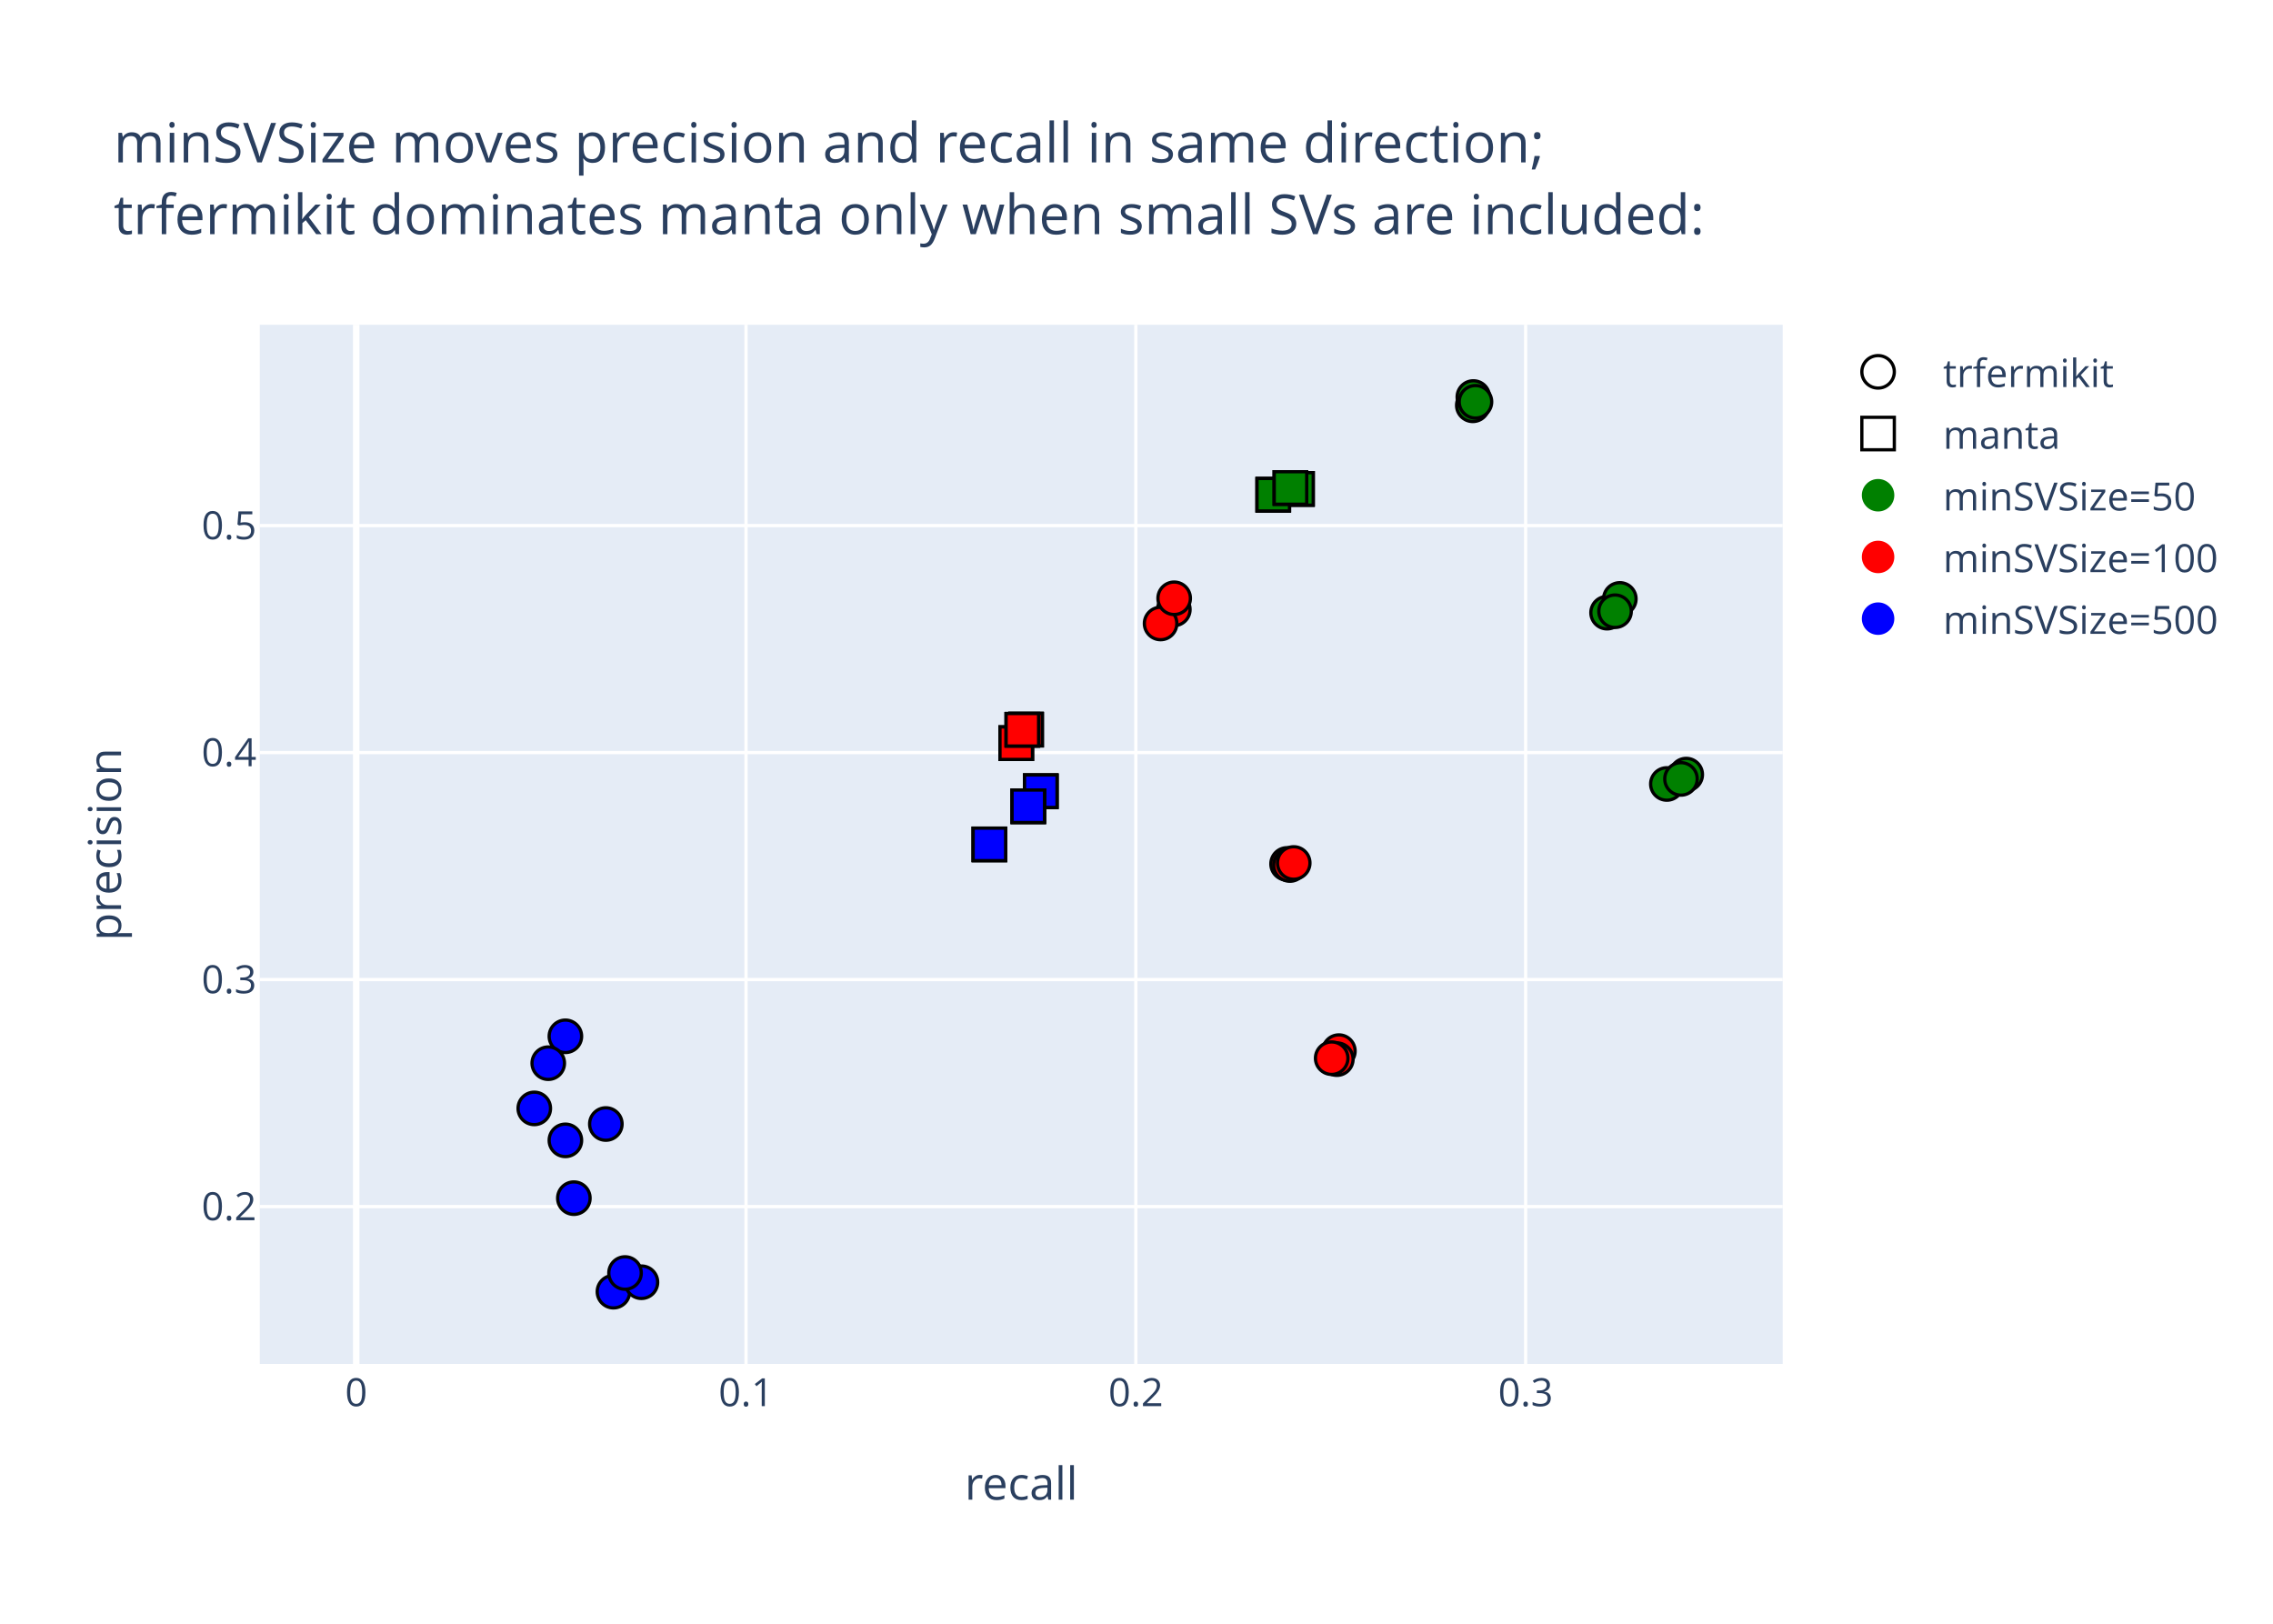
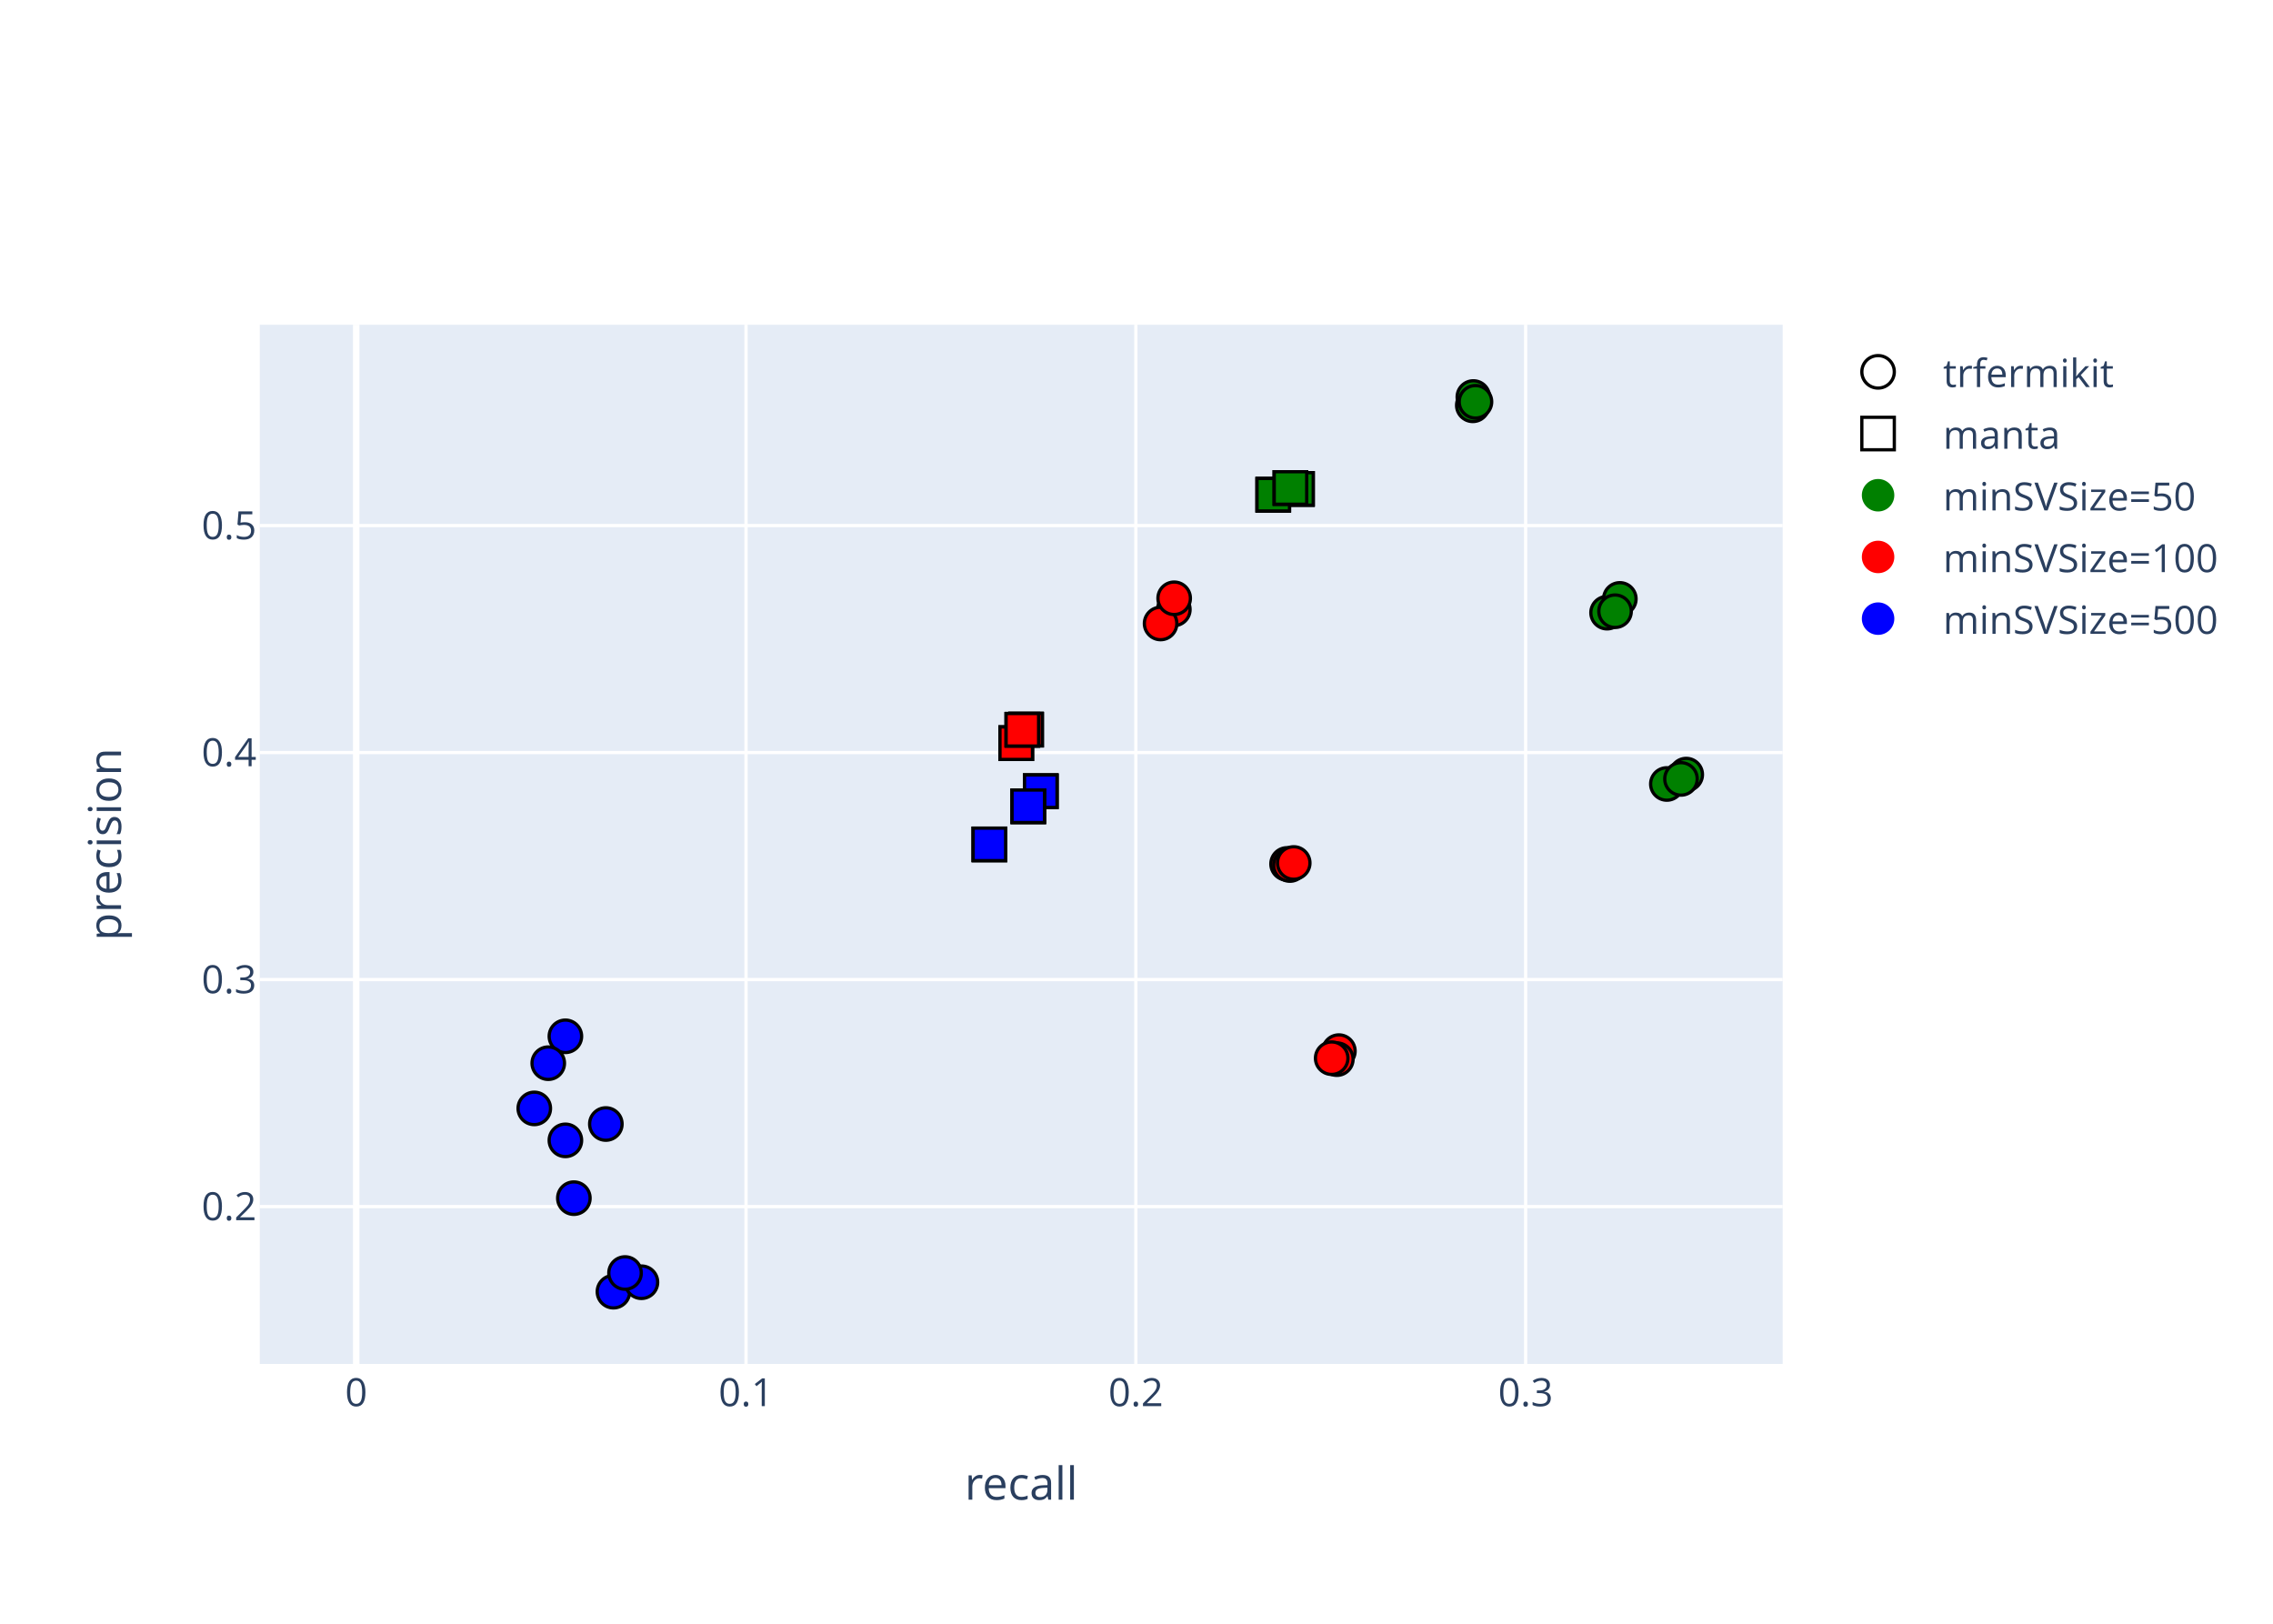
<svg xmlns="http://www.w3.org/2000/svg" class="main-svg" width="700" height="500" style="" viewBox="0 0 700 500">
  <rect x="0" y="0" width="700" height="500" style="fill: rgb(255, 255, 255); fill-opacity: 1;" />
-   <defs id="defs-284e71">
+   <defs id="defs-ac88d7">
    <g class="clips">
-       <clipPath id="clip284e71xyplot" class="plotclip">
+       <clipPath id="clipac88d7xyplot" class="plotclip">
        <rect width="469" height="320" />
      </clipPath>
-       <clipPath class="axesclip" id="clip284e71x">
+       <clipPath class="axesclip" id="clipac88d7x">
        <rect x="80" y="0" width="469" height="500" />
      </clipPath>
-       <clipPath class="axesclip" id="clip284e71y">
+       <clipPath class="axesclip" id="clipac88d7y">
        <rect x="0" y="100" width="700" height="320" />
      </clipPath>
-       <clipPath class="axesclip" id="clip284e71xy">
+       <clipPath class="axesclip" id="clipac88d7xy">
        <rect x="80" y="100" width="469" height="320" />
      </clipPath>
    </g>
    <g class="gradients" />
  </defs>
  <g class="bglayer">
    <rect class="bg" x="80" y="100" width="469" height="320" style="fill: rgb(229, 236, 246); fill-opacity: 1; stroke-width: 0;" />
  </g>
  <g class="layer-below">
    <g class="imagelayer" />
    <g class="shapelayer" />
  </g>
  <g class="cartesianlayer">
    <g class="subplot xy">
      <g class="layer-subplot">
        <g class="shapelayer" />
        <g class="imagelayer" />
      </g>
      <g class="gridlayer">
        <g class="x">
          <path class="xgrid crisp" transform="translate(229.75,0)" d="M0,100v320" style="stroke: rgb(255, 255, 255); stroke-opacity: 1; stroke-width: 1px;" />
          <path class="xgrid crisp" transform="translate(349.8,0)" d="M0,100v320" style="stroke: rgb(255, 255, 255); stroke-opacity: 1; stroke-width: 1px;" />
          <path class="xgrid crisp" transform="translate(469.84,0)" d="M0,100v320" style="stroke: rgb(255, 255, 255); stroke-opacity: 1; stroke-width: 1px;" />
        </g>
        <g class="y">
          <path class="ygrid crisp" transform="translate(0,371.54)" d="M80,0h469" style="stroke: rgb(255, 255, 255); stroke-opacity: 1; stroke-width: 1px;" />
          <path class="ygrid crisp" transform="translate(0,301.64)" d="M80,0h469" style="stroke: rgb(255, 255, 255); stroke-opacity: 1; stroke-width: 1px;" />
          <path class="ygrid crisp" transform="translate(0,231.74)" d="M80,0h469" style="stroke: rgb(255, 255, 255); stroke-opacity: 1; stroke-width: 1px;" />
          <path class="ygrid crisp" transform="translate(0,161.84)" d="M80,0h469" style="stroke: rgb(255, 255, 255); stroke-opacity: 1; stroke-width: 1px;" />
        </g>
      </g>
      <g class="zerolinelayer">
        <path class="xzl zl crisp" transform="translate(109.7,0)" d="M0,100v320" style="stroke: rgb(255, 255, 255); stroke-opacity: 1; stroke-width: 2px;" />
      </g>
      <path class="xlines-below" />
      <path class="ylines-below" />
      <g class="overlines-below" />
      <g class="xaxislayer-below" />
      <g class="yaxislayer-below" />
      <g class="overaxes-below" />
-       <g class="plot" transform="translate(80,100)" clip-path="url('#clip284e71xyplot')">
+       <g class="plot" transform="translate(80,100)" clip-path="url('#clipac88d7xyplot')">
        <g class="scatterlayer mlayer">
-           <g class="trace scatter trace25e45f" style="stroke-miterlimit: 2; opacity: 1;">
+           <g class="trace scatter trace686cde" style="stroke-miterlimit: 2; opacity: 1;">
            <g class="fills" />
            <g class="errorbars" />
            <g class="lines" />
            <g class="points">
              <path class="point" transform="translate(332.33,223.67)" d="M5,0A5,5 0 1,1 0,-5A5,5 0 0,1 5,0Z" style="opacity: 1; stroke-width: 1px; fill: rgb(255, 0, 0); fill-opacity: 1; stroke: rgb(0, 0, 0); stroke-opacity: 1;" />
              <path class="point" transform="translate(316.37,166.03)" d="M5,0A5,5 0 1,1 0,-5A5,5 0 0,1 5,0Z" style="opacity: 1; stroke-width: 1px; fill: rgb(255, 0, 0); fill-opacity: 1; stroke: rgb(0, 0, 0); stroke-opacity: 1;" />
              <path class="point" transform="translate(281.5,87.67)" d="M5,0A5,5 0 1,1 0,-5A5,5 0 0,1 5,0Z" style="opacity: 1; stroke-width: 1px; fill: rgb(255, 0, 0); fill-opacity: 1; stroke: rgb(0, 0, 0); stroke-opacity: 1;" />
              <path class="point" transform="translate(331.7,226.14)" d="M5,0A5,5 0 1,1 0,-5A5,5 0 0,1 5,0Z" style="opacity: 1; stroke-width: 1px; fill: rgb(255, 0, 0); fill-opacity: 1; stroke: rgb(0, 0, 0); stroke-opacity: 1;" />
              <path class="point" transform="translate(317.26,166.37)" d="M5,0A5,5 0 1,1 0,-5A5,5 0 0,1 5,0Z" style="opacity: 1; stroke-width: 1px; fill: rgb(255, 0, 0); fill-opacity: 1; stroke: rgb(0, 0, 0); stroke-opacity: 1;" />
              <path class="point" transform="translate(277.42,91.99)" d="M5,0A5,5 0 1,1 0,-5A5,5 0 0,1 5,0Z" style="opacity: 1; stroke-width: 1px; fill: rgb(255, 0, 0); fill-opacity: 1; stroke: rgb(0, 0, 0); stroke-opacity: 1;" />
              <path class="point" transform="translate(330.11,225.85)" d="M5,0A5,5 0 1,1 0,-5A5,5 0 0,1 5,0Z" style="opacity: 1; stroke-width: 1px; fill: rgb(255, 0, 0); fill-opacity: 1; stroke: rgb(0, 0, 0); stroke-opacity: 1;" />
              <path class="point" transform="translate(318.42,165.74)" d="M5,0A5,5 0 1,1 0,-5A5,5 0 0,1 5,0Z" style="opacity: 1; stroke-width: 1px; fill: rgb(255, 0, 0); fill-opacity: 1; stroke: rgb(0, 0, 0); stroke-opacity: 1;" />
              <path class="point" transform="translate(281.6,84.23)" d="M5,0A5,5 0 1,1 0,-5A5,5 0 0,1 5,0Z" style="opacity: 1; stroke-width: 1px; fill: rgb(255, 0, 0); fill-opacity: 1; stroke: rgb(0, 0, 0); stroke-opacity: 1;" />
              <path class="point" transform="translate(108.92,297.75)" d="M5,0A5,5 0 1,1 0,-5A5,5 0 0,1 5,0Z" style="opacity: 1; stroke-width: 1px; fill: rgb(0, 0, 255); fill-opacity: 1; stroke: rgb(0, 0, 0); stroke-opacity: 1;" />
              <path class="point" transform="translate(96.73,268.95)" d="M5,0A5,5 0 1,1 0,-5A5,5 0 0,1 5,0Z" style="opacity: 1; stroke-width: 1px; fill: rgb(0, 0, 255); fill-opacity: 1; stroke: rgb(0, 0, 0); stroke-opacity: 1;" />
              <path class="point" transform="translate(84.54,241.31)" d="M5,0A5,5 0 1,1 0,-5A5,5 0 0,1 5,0Z" style="opacity: 1; stroke-width: 1px; fill: rgb(0, 0, 255); fill-opacity: 1; stroke: rgb(0, 0, 0); stroke-opacity: 1;" />
              <path class="point" transform="translate(117.54,294.84)" d="M5,0A5,5 0 1,1 0,-5A5,5 0 0,1 5,0Z" style="opacity: 1; stroke-width: 1px; fill: rgb(0, 0, 255); fill-opacity: 1; stroke: rgb(0, 0, 0); stroke-opacity: 1;" />
              <path class="point" transform="translate(94.12,251.15)" d="M5,0A5,5 0 1,1 0,-5A5,5 0 0,1 5,0Z" style="opacity: 1; stroke-width: 1px; fill: rgb(0, 0, 255); fill-opacity: 1; stroke: rgb(0, 0, 0); stroke-opacity: 1;" />
              <path class="point" transform="translate(94.12,219.11)" d="M5,0A5,5 0 1,1 0,-5A5,5 0 0,1 5,0Z" style="opacity: 1; stroke-width: 1px; fill: rgb(0, 0, 255); fill-opacity: 1; stroke: rgb(0, 0, 0); stroke-opacity: 1;" />
              <path class="point" transform="translate(112.49,292)" d="M5,0A5,5 0 1,1 0,-5A5,5 0 0,1 5,0Z" style="opacity: 1; stroke-width: 1px; fill: rgb(0, 0, 255); fill-opacity: 1; stroke: rgb(0, 0, 0); stroke-opacity: 1;" />
              <path class="point" transform="translate(106.58,246.12)" d="M5,0A5,5 0 1,1 0,-5A5,5 0 0,1 5,0Z" style="opacity: 1; stroke-width: 1px; fill: rgb(0, 0, 255); fill-opacity: 1; stroke: rgb(0, 0, 0); stroke-opacity: 1;" />
              <path class="point" transform="translate(88.84,227.39)" d="M5,0A5,5 0 1,1 0,-5A5,5 0 0,1 5,0Z" style="opacity: 1; stroke-width: 1px; fill: rgb(0, 0, 255); fill-opacity: 1; stroke: rgb(0, 0, 0); stroke-opacity: 1;" />
              <path class="point" transform="translate(433.33,141.41)" d="M5,0A5,5 0 1,1 0,-5A5,5 0 0,1 5,0Z" style="opacity: 1; stroke-width: 1px; fill: rgb(0, 128, 0); fill-opacity: 1; stroke: rgb(0, 0, 0); stroke-opacity: 1;" />
              <path class="point" transform="translate(414.92,88.66)" d="M5,0A5,5 0 1,1 0,-5A5,5 0 0,1 5,0Z" style="opacity: 1; stroke-width: 1px; fill: rgb(0, 128, 0); fill-opacity: 1; stroke: rgb(0, 0, 0); stroke-opacity: 1;" />
              <path class="point" transform="translate(373.57,24.81)" d="M5,0A5,5 0 1,1 0,-5A5,5 0 0,1 5,0Z" style="opacity: 1; stroke-width: 1px; fill: rgb(0, 128, 0); fill-opacity: 1; stroke: rgb(0, 0, 0); stroke-opacity: 1;" />
              <path class="point" transform="translate(439.3,138.52)" d="M5,0A5,5 0 1,1 0,-5A5,5 0 0,1 5,0Z" style="opacity: 1; stroke-width: 1px; fill: rgb(0, 128, 0); fill-opacity: 1; stroke: rgb(0, 0, 0); stroke-opacity: 1;" />
              <path class="point" transform="translate(418.85,84.42)" d="M5,0A5,5 0 1,1 0,-5A5,5 0 0,1 5,0Z" style="opacity: 1; stroke-width: 1px; fill: rgb(0, 128, 0); fill-opacity: 1; stroke: rgb(0, 0, 0); stroke-opacity: 1;" />
              <path class="point" transform="translate(373.74,22.25)" d="M5,0A5,5 0 1,1 0,-5A5,5 0 0,1 5,0Z" style="opacity: 1; stroke-width: 1px; fill: rgb(0, 128, 0); fill-opacity: 1; stroke: rgb(0, 0, 0); stroke-opacity: 1;" />
              <path class="point" transform="translate(437.68,139.85)" d="M5,0A5,5 0 1,1 0,-5A5,5 0 0,1 5,0Z" style="opacity: 1; stroke-width: 1px; fill: rgb(0, 128, 0); fill-opacity: 1; stroke: rgb(0, 0, 0); stroke-opacity: 1;" />
              <path class="point" transform="translate(417.38,88.22)" d="M5,0A5,5 0 1,1 0,-5A5,5 0 0,1 5,0Z" style="opacity: 1; stroke-width: 1px; fill: rgb(0, 128, 0); fill-opacity: 1; stroke: rgb(0, 0, 0); stroke-opacity: 1;" />
              <path class="point" transform="translate(374.39,23.73)" d="M5,0A5,5 0 1,1 0,-5A5,5 0 0,1 5,0Z" style="opacity: 1; stroke-width: 1px; fill: rgb(0, 128, 0); fill-opacity: 1; stroke: rgb(0, 0, 0); stroke-opacity: 1;" />
            </g>
            <g class="text" />
          </g>
-           <g class="trace scatter trace2c6429" style="stroke-miterlimit: 2; opacity: 1;">
+           <g class="trace scatter trace5df661" style="stroke-miterlimit: 2; opacity: 1;">
            <g class="fills" />
            <g class="errorbars" />
            <g class="lines" />
            <g class="points">
              <path class="point" transform="translate(235.99,124.68)" d="M5,5H-5V-5H5Z" style="opacity: 1; stroke-width: 1px; fill: rgb(255, 0, 0); fill-opacity: 1; stroke: rgb(0, 0, 0); stroke-opacity: 1;" />
              <path class="point" transform="translate(235.99,124.68)" d="M5,5H-5V-5H5Z" style="opacity: 1; stroke-width: 1px; fill: rgb(255, 0, 0); fill-opacity: 1; stroke: rgb(0, 0, 0); stroke-opacity: 1;" />
              <path class="point" transform="translate(235.99,124.68)" d="M5,5H-5V-5H5Z" style="opacity: 1; stroke-width: 1px; fill: rgb(255, 0, 0); fill-opacity: 1; stroke: rgb(0, 0, 0); stroke-opacity: 1;" />
              <path class="point" transform="translate(232.96,128.85)" d="M5,5H-5V-5H5Z" style="opacity: 1; stroke-width: 1px; fill: rgb(255, 0, 0); fill-opacity: 1; stroke: rgb(0, 0, 0); stroke-opacity: 1;" />
              <path class="point" transform="translate(232.96,128.85)" d="M5,5H-5V-5H5Z" style="opacity: 1; stroke-width: 1px; fill: rgb(255, 0, 0); fill-opacity: 1; stroke: rgb(0, 0, 0); stroke-opacity: 1;" />
              <path class="point" transform="translate(232.96,128.85)" d="M5,5H-5V-5H5Z" style="opacity: 1; stroke-width: 1px; fill: rgb(255, 0, 0); fill-opacity: 1; stroke: rgb(0, 0, 0); stroke-opacity: 1;" />
              <path class="point" transform="translate(234.85,124.72)" d="M5,5H-5V-5H5Z" style="opacity: 1; stroke-width: 1px; fill: rgb(255, 0, 0); fill-opacity: 1; stroke: rgb(0, 0, 0); stroke-opacity: 1;" />
              <path class="point" transform="translate(234.85,124.72)" d="M5,5H-5V-5H5Z" style="opacity: 1; stroke-width: 1px; fill: rgb(255, 0, 0); fill-opacity: 1; stroke: rgb(0, 0, 0); stroke-opacity: 1;" />
              <path class="point" transform="translate(234.85,124.72)" d="M5,5H-5V-5H5Z" style="opacity: 1; stroke-width: 1px; fill: rgb(255, 0, 0); fill-opacity: 1; stroke: rgb(0, 0, 0); stroke-opacity: 1;" />
              <path class="point" transform="translate(224.7,160.01)" d="M5,5H-5V-5H5Z" style="opacity: 1; stroke-width: 1px; fill: rgb(0, 0, 255); fill-opacity: 1; stroke: rgb(0, 0, 0); stroke-opacity: 1;" />
              <path class="point" transform="translate(224.7,160.01)" d="M5,5H-5V-5H5Z" style="opacity: 1; stroke-width: 1px; fill: rgb(0, 0, 255); fill-opacity: 1; stroke: rgb(0, 0, 0); stroke-opacity: 1;" />
              <path class="point" transform="translate(224.7,160.01)" d="M5,5H-5V-5H5Z" style="opacity: 1; stroke-width: 1px; fill: rgb(0, 0, 255); fill-opacity: 1; stroke: rgb(0, 0, 0); stroke-opacity: 1;" />
              <path class="point" transform="translate(240.52,143.64)" d="M5,5H-5V-5H5Z" style="opacity: 1; stroke-width: 1px; fill: rgb(0, 0, 255); fill-opacity: 1; stroke: rgb(0, 0, 0); stroke-opacity: 1;" />
              <path class="point" transform="translate(240.52,143.64)" d="M5,5H-5V-5H5Z" style="opacity: 1; stroke-width: 1px; fill: rgb(0, 0, 255); fill-opacity: 1; stroke: rgb(0, 0, 0); stroke-opacity: 1;" />
              <path class="point" transform="translate(240.52,143.64)" d="M5,5H-5V-5H5Z" style="opacity: 1; stroke-width: 1px; fill: rgb(0, 0, 255); fill-opacity: 1; stroke: rgb(0, 0, 0); stroke-opacity: 1;" />
              <path class="point" transform="translate(236.68,148.28)" d="M5,5H-5V-5H5Z" style="opacity: 1; stroke-width: 1px; fill: rgb(0, 0, 255); fill-opacity: 1; stroke: rgb(0, 0, 0); stroke-opacity: 1;" />
              <path class="point" transform="translate(236.68,148.28)" d="M5,5H-5V-5H5Z" style="opacity: 1; stroke-width: 1px; fill: rgb(0, 0, 255); fill-opacity: 1; stroke: rgb(0, 0, 0); stroke-opacity: 1;" />
              <path class="point" transform="translate(236.68,148.28)" d="M5,5H-5V-5H5Z" style="opacity: 1; stroke-width: 1px; fill: rgb(0, 0, 255); fill-opacity: 1; stroke: rgb(0, 0, 0); stroke-opacity: 1;" />
              <path class="point" transform="translate(319.42,50.55)" d="M5,5H-5V-5H5Z" style="opacity: 1; stroke-width: 1px; fill: rgb(0, 128, 0); fill-opacity: 1; stroke: rgb(0, 0, 0); stroke-opacity: 1;" />
              <path class="point" transform="translate(319.42,50.55)" d="M5,5H-5V-5H5Z" style="opacity: 1; stroke-width: 1px; fill: rgb(0, 128, 0); fill-opacity: 1; stroke: rgb(0, 0, 0); stroke-opacity: 1;" />
              <path class="point" transform="translate(319.42,50.55)" d="M5,5H-5V-5H5Z" style="opacity: 1; stroke-width: 1px; fill: rgb(0, 128, 0); fill-opacity: 1; stroke: rgb(0, 0, 0); stroke-opacity: 1;" />
              <path class="point" transform="translate(312.12,52.34)" d="M5,5H-5V-5H5Z" style="opacity: 1; stroke-width: 1px; fill: rgb(0, 128, 0); fill-opacity: 1; stroke: rgb(0, 0, 0); stroke-opacity: 1;" />
              <path class="point" transform="translate(312.12,52.34)" d="M5,5H-5V-5H5Z" style="opacity: 1; stroke-width: 1px; fill: rgb(0, 128, 0); fill-opacity: 1; stroke: rgb(0, 0, 0); stroke-opacity: 1;" />
              <path class="point" transform="translate(312.12,52.34)" d="M5,5H-5V-5H5Z" style="opacity: 1; stroke-width: 1px; fill: rgb(0, 128, 0); fill-opacity: 1; stroke: rgb(0, 0, 0); stroke-opacity: 1;" />
              <path class="point" transform="translate(317.42,50.26)" d="M5,5H-5V-5H5Z" style="opacity: 1; stroke-width: 1px; fill: rgb(0, 128, 0); fill-opacity: 1; stroke: rgb(0, 0, 0); stroke-opacity: 1;" />
              <path class="point" transform="translate(317.42,50.26)" d="M5,5H-5V-5H5Z" style="opacity: 1; stroke-width: 1px; fill: rgb(0, 128, 0); fill-opacity: 1; stroke: rgb(0, 0, 0); stroke-opacity: 1;" />
              <path class="point" transform="translate(317.42,50.26)" d="M5,5H-5V-5H5Z" style="opacity: 1; stroke-width: 1px; fill: rgb(0, 128, 0); fill-opacity: 1; stroke: rgb(0, 0, 0); stroke-opacity: 1;" />
            </g>
            <g class="text" />
          </g>
-           <g class="trace scatter trace946500" style="stroke-miterlimit: 2; opacity: 1;">
-             <g class="fills" />
-             <g class="errorbars" />
-             <g class="lines" />
-             <g class="points" />
-             <g class="text" />
-           </g>
-           <g class="trace scatter trace2a3147" style="stroke-miterlimit: 2; opacity: 1;">
-             <g class="fills" />
-             <g class="errorbars" />
-             <g class="lines" />
-             <g class="points" />
-             <g class="text" />
-           </g>
-           <g class="trace scatter traceae5aac" style="stroke-miterlimit: 2; opacity: 1;">
-             <g class="fills" />
-             <g class="errorbars" />
-             <g class="lines" />
-             <g class="points" />
-             <g class="text" />
-           </g>
-           <g class="trace scatter trace033364" style="stroke-miterlimit: 2; opacity: 1;">
-             <g class="fills" />
-             <g class="errorbars" />
-             <g class="lines" />
-             <g class="points" />
-             <g class="text" />
-           </g>
-           <g class="trace scatter tracef1c227" style="stroke-miterlimit: 2; opacity: 1;">
+           <g class="trace scatter tracefa4b2b" style="stroke-miterlimit: 2; opacity: 1;">
+             <g class="fills" />
+             <g class="errorbars" />
+             <g class="lines" />
+             <g class="points" />
+             <g class="text" />
+           </g>
+           <g class="trace scatter trace8fce5e" style="stroke-miterlimit: 2; opacity: 1;">
+             <g class="fills" />
+             <g class="errorbars" />
+             <g class="lines" />
+             <g class="points" />
+             <g class="text" />
+           </g>
+           <g class="trace scatter tracee52e06" style="stroke-miterlimit: 2; opacity: 1;">
+             <g class="fills" />
+             <g class="errorbars" />
+             <g class="lines" />
+             <g class="points" />
+             <g class="text" />
+           </g>
+           <g class="trace scatter trace0fb6ca" style="stroke-miterlimit: 2; opacity: 1;">
+             <g class="fills" />
+             <g class="errorbars" />
+             <g class="lines" />
+             <g class="points" />
+             <g class="text" />
+           </g>
+           <g class="trace scatter tracebd0943" style="stroke-miterlimit: 2; opacity: 1;">
            <g class="fills" />
            <g class="errorbars" />
            <g class="lines" />
            <g class="points" />
            <g class="text" />
          </g>
        </g>
      </g>
      <g class="overplot" />
      <path class="xlines-above crisp" d="M0,0" style="fill: none;" />
      <path class="ylines-above crisp" d="M0,0" style="fill: none;" />
      <g class="overlines-above" />
      <g class="xaxislayer-above">
        <g class="xtick">
          <text text-anchor="middle" x="0" y="433" transform="translate(109.7,0)" style="font-family: 'Open Sans', verdana, arial, sans-serif; font-size: 12px; fill: rgb(42, 63, 95); fill-opacity: 1; white-space: pre;">0</text>
        </g>
        <g class="xtick">
          <text text-anchor="middle" x="0" y="433" transform="translate(229.75,0)" style="font-family: 'Open Sans', verdana, arial, sans-serif; font-size: 12px; fill: rgb(42, 63, 95); fill-opacity: 1; white-space: pre;">0.1</text>
        </g>
        <g class="xtick">
          <text text-anchor="middle" x="0" y="433" transform="translate(349.8,0)" style="font-family: 'Open Sans', verdana, arial, sans-serif; font-size: 12px; fill: rgb(42, 63, 95); fill-opacity: 1; white-space: pre;">0.2</text>
        </g>
        <g class="xtick">
          <text text-anchor="middle" x="0" y="433" transform="translate(469.84,0)" style="font-family: 'Open Sans', verdana, arial, sans-serif; font-size: 12px; fill: rgb(42, 63, 95); fill-opacity: 1; white-space: pre;">0.3</text>
        </g>
      </g>
      <g class="yaxislayer-above">
        <g class="ytick">
          <text text-anchor="end" x="79" y="4.2" transform="translate(0,371.54)" style="font-family: 'Open Sans', verdana, arial, sans-serif; font-size: 12px; fill: rgb(42, 63, 95); fill-opacity: 1; white-space: pre;">0.2</text>
        </g>
        <g class="ytick">
          <text text-anchor="end" x="79" y="4.2" transform="translate(0,301.64)" style="font-family: 'Open Sans', verdana, arial, sans-serif; font-size: 12px; fill: rgb(42, 63, 95); fill-opacity: 1; white-space: pre;">0.3</text>
        </g>
        <g class="ytick">
          <text text-anchor="end" x="79" y="4.2" transform="translate(0,231.74)" style="font-family: 'Open Sans', verdana, arial, sans-serif; font-size: 12px; fill: rgb(42, 63, 95); fill-opacity: 1; white-space: pre;">0.4</text>
        </g>
        <g class="ytick">
          <text text-anchor="end" x="79" y="4.2" transform="translate(0,161.84)" style="font-family: 'Open Sans', verdana, arial, sans-serif; font-size: 12px; fill: rgb(42, 63, 95); fill-opacity: 1; white-space: pre;">0.5</text>
        </g>
      </g>
      <g class="overaxes-above" />
    </g>
  </g>
  <g class="polarlayer" />
  <g class="ternarylayer" />
  <g class="geolayer" />
  <g class="funnelarealayer" />
  <g class="pielayer" />
  <g class="treemaplayer" />
  <g class="sunburstlayer" />
  <g class="glimages" />
-   <defs id="topdefs-284e71">
+   <defs id="topdefs-ac88d7">
    <g class="clips" />
-     <clipPath id="legend284e71">
+     <clipPath id="legendac88d7">
      <rect width="130" height="105" x="0" y="0" />
    </clipPath>
  </defs>
  <g class="layer-above">
    <g class="imagelayer" />
    <g class="shapelayer" />
  </g>
  <g class="infolayer">
    <g class="legend" pointer-events="all" transform="translate(558.38,100)">
      <rect class="bg" shape-rendering="crispEdges" width="130" height="105" x="0" y="0" style="stroke: rgb(68, 68, 68); stroke-opacity: 1; fill: rgb(255, 255, 255); fill-opacity: 1; stroke-width: 0px;" />
-       <g class="scrollbox" transform="" clip-path="url('#legend284e71')">
+       <g class="scrollbox" transform="" clip-path="url('#legendac88d7')">
        <g class="groups">
          <g class="traces" transform="translate(0,14.5)" style="opacity: 1;">
            <text class="legendtext" text-anchor="start" x="40" y="4.68" style="font-family: 'Open Sans', verdana, arial, sans-serif; font-size: 12px; fill: rgb(42, 63, 95); fill-opacity: 1; white-space: pre;">trfermikit</text>
            <g class="layers" style="opacity: 1;">
              <g class="legendfill" />
              <g class="legendlines" />
              <g class="legendsymbols">
                <g class="legendpoints">
                  <path class="scatterpts" transform="translate(20,0)" d="M5,0A5,5 0 1,1 0,-5A5,5 0 0,1 5,0Z" style="opacity: 1; stroke-width: 1px; fill: rgb(255, 255, 255); fill-opacity: 1; stroke: rgb(0, 0, 0); stroke-opacity: 1;" />
                </g>
              </g>
            </g>
            <rect class="legendtoggle" x="0" y="-9.5" width="124.844" height="19" style="fill: rgb(0, 0, 0); fill-opacity: 0;" />
          </g>
          <g class="traces" transform="translate(0,33.5)" style="opacity: 1;">
            <text class="legendtext" text-anchor="start" x="40" y="4.68" style="font-family: 'Open Sans', verdana, arial, sans-serif; font-size: 12px; fill: rgb(42, 63, 95); fill-opacity: 1; white-space: pre;">manta</text>
            <g class="layers" style="opacity: 1;">
              <g class="legendfill" />
              <g class="legendlines" />
              <g class="legendsymbols">
                <g class="legendpoints">
                  <path class="scatterpts" transform="translate(20,0)" d="M5,5H-5V-5H5Z" style="opacity: 1; stroke-width: 1px; fill: rgb(255, 255, 255); fill-opacity: 1; stroke: rgb(0, 0, 0); stroke-opacity: 1;" />
                </g>
              </g>
            </g>
            <rect class="legendtoggle" x="0" y="-9.5" width="124.844" height="19" style="fill: rgb(0, 0, 0); fill-opacity: 0;" />
          </g>
          <g class="traces" transform="translate(0,52.5)" style="opacity: 1;">
            <text class="legendtext" text-anchor="start" x="40" y="4.68" style="font-family: 'Open Sans', verdana, arial, sans-serif; font-size: 12px; fill: rgb(42, 63, 95); fill-opacity: 1; white-space: pre;">minSVSize=50</text>
            <g class="layers" style="opacity: 1;">
              <g class="legendfill" />
              <g class="legendlines" />
              <g class="legendsymbols">
                <g class="legendpoints">
                  <path class="scatterpts" transform="translate(20,0)" d="M5,0A5,5 0 1,1 0,-5A5,5 0 0,1 5,0Z" style="opacity: 1; stroke-width: 0px; fill: rgb(0, 128, 0); fill-opacity: 1;" />
                </g>
              </g>
            </g>
            <rect class="legendtoggle" x="0" y="-9.5" width="124.844" height="19" style="fill: rgb(0, 0, 0); fill-opacity: 0;" />
          </g>
          <g class="traces" transform="translate(0,71.5)" style="opacity: 1;">
            <text class="legendtext" text-anchor="start" x="40" y="4.68" style="font-family: 'Open Sans', verdana, arial, sans-serif; font-size: 12px; fill: rgb(42, 63, 95); fill-opacity: 1; white-space: pre;">minSVSize=100</text>
            <g class="layers" style="opacity: 1;">
              <g class="legendfill" />
              <g class="legendlines" />
              <g class="legendsymbols">
                <g class="legendpoints">
                  <path class="scatterpts" transform="translate(20,0)" d="M5,0A5,5 0 1,1 0,-5A5,5 0 0,1 5,0Z" style="opacity: 1; stroke-width: 0px; fill: rgb(255, 0, 0); fill-opacity: 1;" />
                </g>
              </g>
            </g>
            <rect class="legendtoggle" x="0" y="-9.5" width="124.844" height="19" style="fill: rgb(0, 0, 0); fill-opacity: 0;" />
          </g>
          <g class="traces" transform="translate(0,90.5)" style="opacity: 1;">
            <text class="legendtext" text-anchor="start" x="40" y="4.68" style="font-family: 'Open Sans', verdana, arial, sans-serif; font-size: 12px; fill: rgb(42, 63, 95); fill-opacity: 1; white-space: pre;">minSVSize=500</text>
            <g class="layers" style="opacity: 1;">
              <g class="legendfill" />
              <g class="legendlines" />
              <g class="legendsymbols">
                <g class="legendpoints">
                  <path class="scatterpts" transform="translate(20,0)" d="M5,0A5,5 0 1,1 0,-5A5,5 0 0,1 5,0Z" style="opacity: 1; stroke-width: 0px; fill: rgb(0, 0, 255); fill-opacity: 1;" />
                </g>
              </g>
            </g>
            <rect class="legendtoggle" x="0" y="-9.5" width="124.844" height="19" style="fill: rgb(0, 0, 0); fill-opacity: 0;" />
          </g>
        </g>
      </g>
      <rect class="scrollbar" rx="20" ry="3" width="0" height="0" x="0" y="0" style="fill: rgb(128, 139, 164); fill-opacity: 1;" />
    </g>
-     <g class="g-gtitle">
-       <text class="gtitle" x="35" y="50" text-anchor="start" dy="0em" style="font-family: 'Open Sans', verdana, arial, sans-serif; font-size: 17px; fill: rgb(42, 63, 95); opacity: 1; font-weight: normal; white-space: pre;">
-         <tspan class="line" dy="0em" x="35" y="50">minSVSize moves precision and recall in same direction;</tspan>
-         <tspan class="line" dy="1.3em" x="35" y="50">trfermikit dominates manta only when small SVs are included:</tspan>
-       </text>
-     </g>
+     <g class="g-gtitle" />
    <g class="g-xtitle">
      <text class="xtitle" x="314.5" y="461.8" text-anchor="middle" style="font-family: 'Open Sans', verdana, arial, sans-serif; font-size: 14px; fill: rgb(42, 63, 95); opacity: 1; font-weight: normal; white-space: pre;">recall</text>
    </g>
    <g class="g-ytitle">
      <text class="ytitle" transform="rotate(-90,37.27813,260)" x="37.278" y="260" text-anchor="middle" style="font-family: 'Open Sans', verdana, arial, sans-serif; font-size: 14px; fill: rgb(42, 63, 95); opacity: 1; font-weight: normal; white-space: pre;">precision</text>
    </g>
  </g>
</svg>
